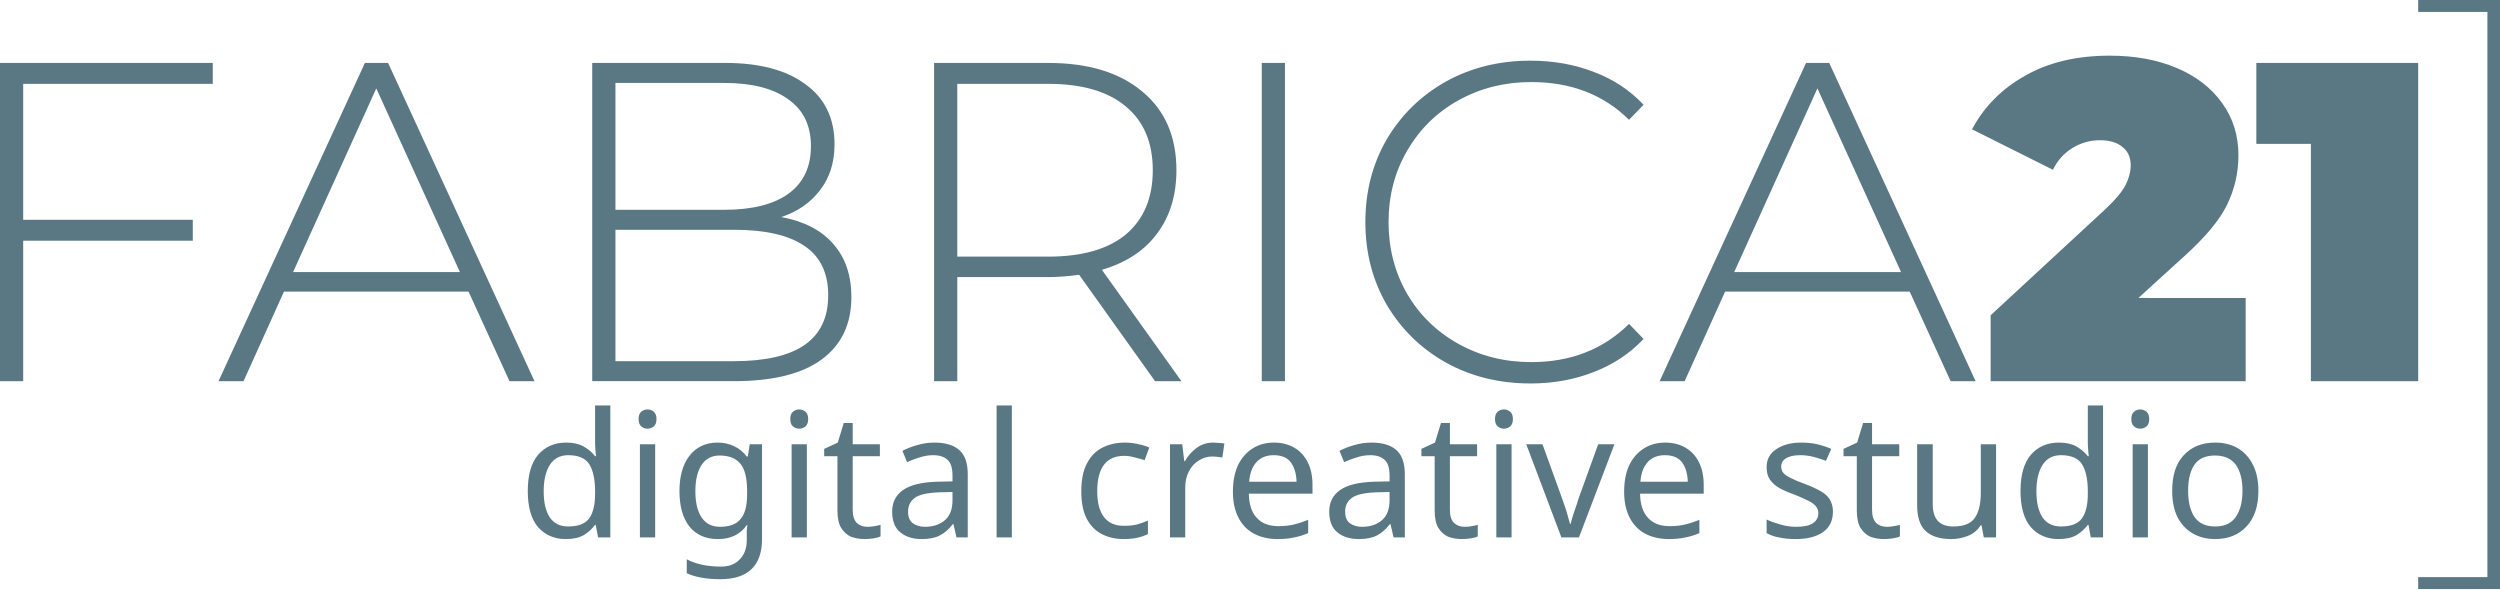
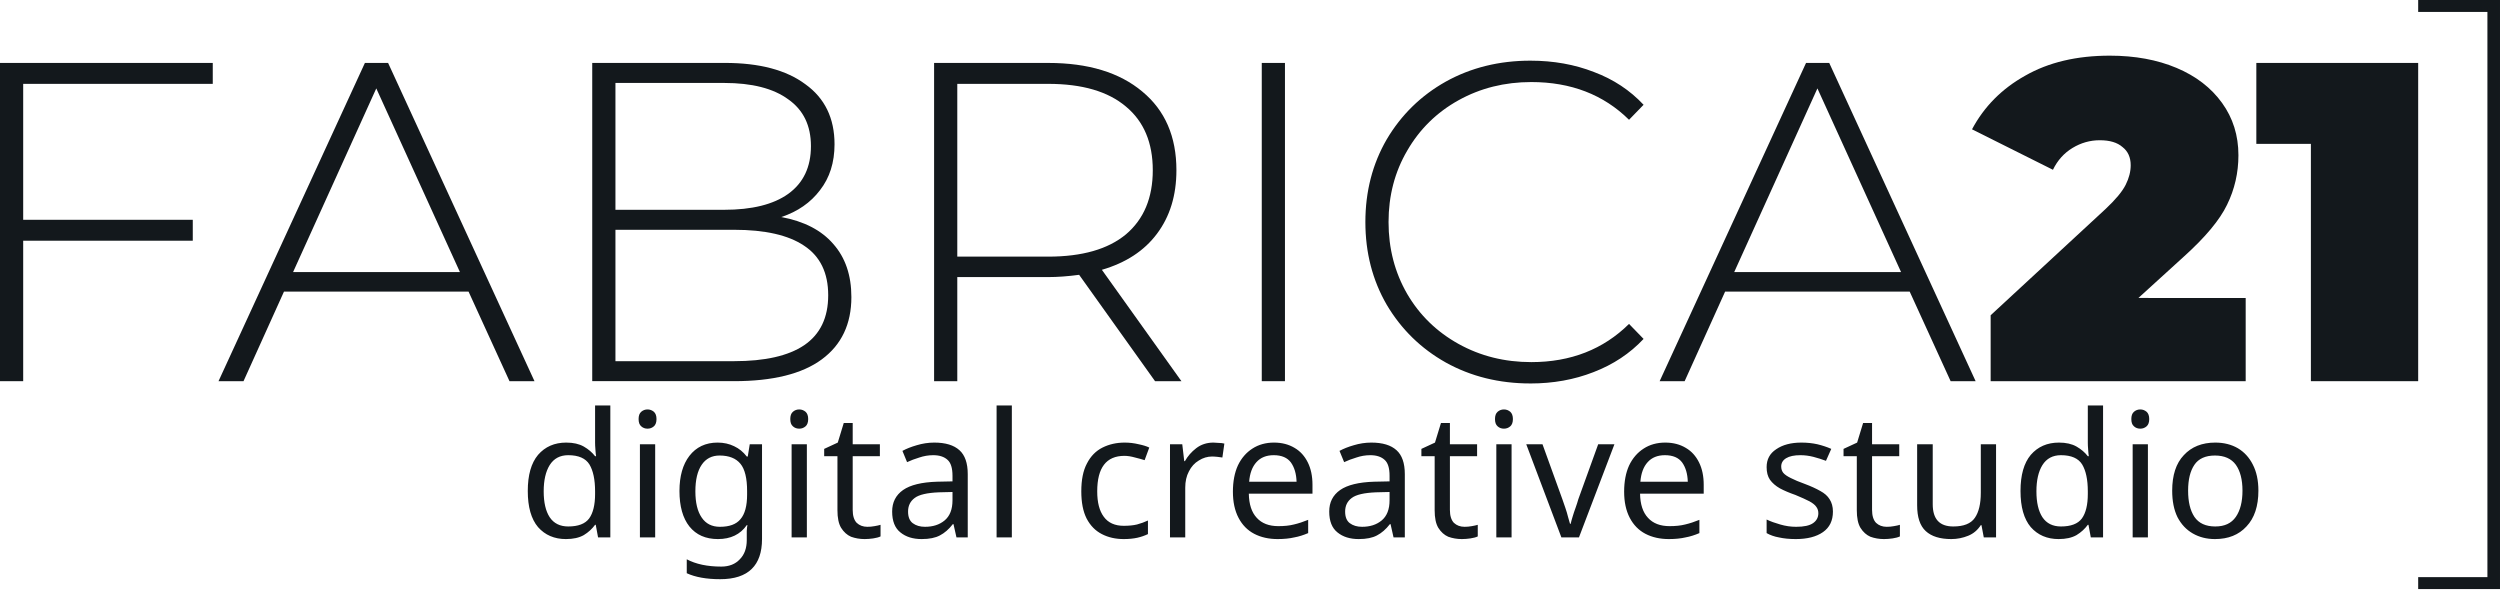
- <svg xmlns="http://www.w3.org/2000/svg" viewBox="0 0 138.329 32.594" height="123.191" width="522.817" version="1.1" id="svg8">
+ <svg xmlns="http://www.w3.org/2000/svg" id="svg8" version="1.1" viewBox="0 0 138.329 32.594" height="123.191" width="522.817">
  <defs id="defs12" />
-   <g id="g894" transform="matrix(1.1741,0,0,1.1741,-418.1019,-276.5852)" style="fill:#597884;fill-opacity:1">
-     <path d="m 357.197,239.524 v 6.406 h 7.992 v 0.986 h -7.992 v 6.62 h -1.093 v -14.998 h 10.027 v 0.986 z" style="font-style:normal;font-variant:normal;font-weight:normal;font-stretch:normal;font-size:21.425px;line-height:1.25;font-family:'Montserrat Light';-inkscape-font-specification:'Montserrat Light, ';text-align:center;letter-spacing:0px;word-spacing:0px;text-anchor:middle;fill:#597884;fill-opacity:1;stroke:none;stroke-width:0.574" id="path870" />
-     <path d="m 378.186,249.315 h -8.699 l -1.907,4.221 h -1.178 l 6.899,-14.998 h 1.093 l 6.899,14.998 h -1.178 z m -0.407,-0.921 -3.942,-8.656 -3.921,8.656 z" style="font-style:normal;font-variant:normal;font-weight:normal;font-stretch:normal;font-size:21.425px;line-height:1.25;font-family:'Montserrat Light';-inkscape-font-specification:'Montserrat Light, ';text-align:center;letter-spacing:0px;word-spacing:0px;text-anchor:middle;fill:#597884;fill-opacity:1;stroke:none;stroke-width:0.574" id="path872" />
-     <path d="m 392.928,245.801 q 1.607,0.3 2.442,1.264 0.857,0.964 0.857,2.507 0,1.907 -1.393,2.935 -1.393,1.028 -4.135,1.028 h -6.685 v -14.998 h 6.256 q 2.442,0 3.792,1.007 1.371,0.986 1.371,2.828 0,1.286 -0.686,2.164 -0.664,0.878 -1.821,1.264 z m -7.82,-6.32 v 5.978 h 5.121 q 1.971,0 3.021,-0.75 1.071,-0.771 1.071,-2.25 0,-1.457 -1.071,-2.207 -1.05,-0.771 -3.021,-0.771 z m 5.592,13.112 q 2.185,0 3.299,-0.75 1.136,-0.771 1.136,-2.357 0,-1.585 -1.136,-2.335 -1.114,-0.75 -3.299,-0.75 h -5.592 v 6.192 z" style="font-style:normal;font-variant:normal;font-weight:normal;font-stretch:normal;font-size:21.425px;line-height:1.25;font-family:'Montserrat Light';-inkscape-font-specification:'Montserrat Light, ';text-align:center;letter-spacing:0px;word-spacing:0px;text-anchor:middle;fill:#597884;fill-opacity:1;stroke:none;stroke-width:0.574" id="path874" />
-     <path d="m 410.538,253.536 -3.578,-5.013 q -0.793,0.107 -1.457,0.107 h -4.285 v 4.906 h -1.093 v -14.998 h 5.378 q 2.828,0 4.435,1.35 1.607,1.328 1.607,3.707 0,1.778 -0.921,2.999 -0.9,1.2 -2.592,1.693 l 3.749,5.249 z m -5.035,-5.87 q 2.4,0 3.664,-1.05 1.264,-1.071 1.264,-3.021 0,-1.95 -1.264,-3 -1.264,-1.071 -3.664,-1.071 h -4.285 v 8.142 z" style="font-style:normal;font-variant:normal;font-weight:normal;font-stretch:normal;font-size:21.425px;line-height:1.25;font-family:'Montserrat Light';-inkscape-font-specification:'Montserrat Light, ';text-align:center;letter-spacing:0px;word-spacing:0px;text-anchor:middle;fill:#597884;fill-opacity:1;stroke:none;stroke-width:0.574" id="path876" />
-     <path d="m 415.567,238.538 h 1.093 v 14.998 h -1.093 z" style="font-style:normal;font-variant:normal;font-weight:normal;font-stretch:normal;font-size:21.425px;line-height:1.25;font-family:'Montserrat Light';-inkscape-font-specification:'Montserrat Light, ';text-align:center;letter-spacing:0px;word-spacing:0px;text-anchor:middle;fill:#597884;fill-opacity:1;stroke:none;stroke-width:0.574" id="path878" />
-     <path d="m 428.227,253.643 q -2.207,0 -3.985,-0.986 -1.757,-0.986 -2.785,-2.721 -1.007,-1.735 -1.007,-3.899 0,-2.164 1.007,-3.899 1.028,-1.735 2.785,-2.721 1.778,-0.986 3.985,-0.986 1.628,0 2.999,0.536 1.371,0.514 2.335,1.543 l -0.686,0.707 q -1.8,-1.778 -4.606,-1.778 -1.885,0 -3.428,0.857 -1.543,0.857 -2.421,2.378 -0.878,1.5 -0.878,3.364 0,1.864 0.878,3.385 0.878,1.5 2.421,2.357 1.543,0.857 3.428,0.857 2.785,0 4.606,-1.8 l 0.686,0.707 q -0.964,1.028 -2.357,1.564 -1.371,0.536 -2.978,0.536 z" style="font-style:normal;font-variant:normal;font-weight:normal;font-stretch:normal;font-size:21.425px;line-height:1.25;font-family:'Montserrat Light';-inkscape-font-specification:'Montserrat Light, ';text-align:center;letter-spacing:0px;word-spacing:0px;text-anchor:middle;fill:#597884;fill-opacity:1;stroke:none;stroke-width:0.574" id="path880" />
-     <path d="m 446.102,249.315 h -8.699 l -1.907,4.221 h -1.178 l 6.899,-14.998 h 1.093 l 6.899,14.998 h -1.178 z m -0.407,-0.921 -3.942,-8.656 -3.921,8.656 z" style="font-style:normal;font-variant:normal;font-weight:normal;font-stretch:normal;font-size:21.425px;line-height:1.25;font-family:'Montserrat Light';-inkscape-font-specification:'Montserrat Light, ';text-align:center;letter-spacing:0px;word-spacing:0px;text-anchor:middle;fill:#597884;fill-opacity:1;stroke:none;stroke-width:0.574" id="path882" />
-     <path d="m 461.936,249.615 v 3.921 h -12.019 v -3.107 l 5.421,-5.013 q 0.707,-0.664 0.943,-1.136 0.236,-0.471 0.236,-0.921 0,-0.557 -0.386,-0.857 -0.364,-0.321 -1.071,-0.321 -0.686,0 -1.286,0.364 -0.6,0.364 -0.921,1.028 l -3.814,-1.907 q 0.857,-1.607 2.507,-2.528 1.65,-0.943 3.985,-0.943 1.778,0 3.149,0.578 1.371,0.578 2.143,1.65 0.771,1.071 0.771,2.464 0,1.243 -0.536,2.335 -0.514,1.071 -2.035,2.442 l -2.143,1.95 z" style="font-style:normal;font-variant:normal;font-weight:normal;font-stretch:normal;font-size:21.425px;line-height:1.25;font-family:'Montserrat Black';-inkscape-font-specification:'Montserrat Black, ';text-align:center;letter-spacing:0px;word-spacing:0px;text-anchor:middle;fill:#597884;fill-opacity:1;stroke:none;stroke-width:0.574" id="path884" />
-     <path d="m 470.065,238.538 v 14.998 h -5.056 V 242.352 h -2.571 v -3.814 z" style="font-style:normal;font-variant:normal;font-weight:normal;font-stretch:normal;font-size:21.425px;line-height:1.25;font-family:'Montserrat Black';-inkscape-font-specification:'Montserrat Black, ';text-align:center;letter-spacing:0px;word-spacing:0px;text-anchor:middle;fill:#597884;fill-opacity:1;stroke:none;stroke-width:0.574" id="path886" />
-     <text xml:space="preserve" style="font-style:normal;font-variant:normal;font-weight:normal;font-stretch:normal;font-size:8.187px;line-height:1.25;font-family:'Montserrat Thin';-inkscape-font-specification:'Montserrat Thin, ';text-align:center;letter-spacing:0px;word-spacing:0px;text-anchor:middle;fill:#597884;fill-opacity:1;stroke:none;stroke-width:0.219" x="427.07" y="260.898" id="text890">
-       <tspan id="tspan888" x="427.07" y="260.898" style="font-style:normal;font-variant:normal;font-weight:normal;font-stretch:normal;font-family:'Montserrat Light';-inkscape-font-specification:'Montserrat Light, ';fill:#597884;fill-opacity:1;stroke-width:0.219">digital creative studio</tspan>
+   <g id="g894" transform="matrix(1.1741,0,0,1.1741,-418.1019,-276.5852)" style="fill:#00060a;fill-opacity:0.925">
+     <path d="m 357.197,239.524 v 6.406 h 7.992 v 0.986 h -7.992 v 6.62 h -1.093 v -14.998 h 10.027 v 0.986 z" style="font-style:normal;font-variant:normal;font-weight:normal;font-stretch:normal;font-size:21.425px;line-height:1.25;font-family:'Montserrat Light';-inkscape-font-specification:'Montserrat Light, ';text-align:center;letter-spacing:0px;word-spacing:0px;text-anchor:middle;fill:#00060a;fill-opacity:0.925;stroke:none;stroke-width:0.574" id="path870" />
+     <path d="m 378.186,249.315 h -8.699 l -1.907,4.221 h -1.178 l 6.899,-14.998 h 1.093 l 6.899,14.998 h -1.178 z m -0.407,-0.921 -3.942,-8.656 -3.921,8.656 z" style="font-style:normal;font-variant:normal;font-weight:normal;font-stretch:normal;font-size:21.425px;line-height:1.25;font-family:'Montserrat Light';-inkscape-font-specification:'Montserrat Light, ';text-align:center;letter-spacing:0px;word-spacing:0px;text-anchor:middle;fill:#00060a;fill-opacity:0.925;stroke:none;stroke-width:0.574" id="path872" />
+     <path d="m 392.928,245.801 q 1.607,0.3 2.442,1.264 0.857,0.964 0.857,2.507 0,1.907 -1.393,2.935 -1.393,1.028 -4.135,1.028 h -6.685 v -14.998 h 6.256 q 2.442,0 3.792,1.007 1.371,0.986 1.371,2.828 0,1.286 -0.686,2.164 -0.664,0.878 -1.821,1.264 z m -7.82,-6.32 v 5.978 h 5.121 q 1.971,0 3.021,-0.75 1.071,-0.771 1.071,-2.25 0,-1.457 -1.071,-2.207 -1.05,-0.771 -3.021,-0.771 z m 5.592,13.112 q 2.185,0 3.299,-0.75 1.136,-0.771 1.136,-2.357 0,-1.585 -1.136,-2.335 -1.114,-0.75 -3.299,-0.75 h -5.592 v 6.192 z" style="font-style:normal;font-variant:normal;font-weight:normal;font-stretch:normal;font-size:21.425px;line-height:1.25;font-family:'Montserrat Light';-inkscape-font-specification:'Montserrat Light, ';text-align:center;letter-spacing:0px;word-spacing:0px;text-anchor:middle;fill:#00060a;fill-opacity:0.925;stroke:none;stroke-width:0.574" id="path874" />
+     <path d="m 410.538,253.536 -3.578,-5.013 q -0.793,0.107 -1.457,0.107 h -4.285 v 4.906 h -1.093 v -14.998 h 5.378 q 2.828,0 4.435,1.35 1.607,1.328 1.607,3.707 0,1.778 -0.921,2.999 -0.9,1.2 -2.592,1.693 l 3.749,5.249 z m -5.035,-5.87 q 2.4,0 3.664,-1.05 1.264,-1.071 1.264,-3.021 0,-1.95 -1.264,-3 -1.264,-1.071 -3.664,-1.071 h -4.285 v 8.142 z" style="font-style:normal;font-variant:normal;font-weight:normal;font-stretch:normal;font-size:21.425px;line-height:1.25;font-family:'Montserrat Light';-inkscape-font-specification:'Montserrat Light, ';text-align:center;letter-spacing:0px;word-spacing:0px;text-anchor:middle;fill:#00060a;fill-opacity:0.925;stroke:none;stroke-width:0.574" id="path876" />
+     <path d="m 415.567,238.538 h 1.093 v 14.998 h -1.093 z" style="font-style:normal;font-variant:normal;font-weight:normal;font-stretch:normal;font-size:21.425px;line-height:1.25;font-family:'Montserrat Light';-inkscape-font-specification:'Montserrat Light, ';text-align:center;letter-spacing:0px;word-spacing:0px;text-anchor:middle;fill:#00060a;fill-opacity:0.925;stroke:none;stroke-width:0.574" id="path878" />
+     <path d="m 428.227,253.643 q -2.207,0 -3.985,-0.986 -1.757,-0.986 -2.785,-2.721 -1.007,-1.735 -1.007,-3.899 0,-2.164 1.007,-3.899 1.028,-1.735 2.785,-2.721 1.778,-0.986 3.985,-0.986 1.628,0 2.999,0.536 1.371,0.514 2.335,1.543 l -0.686,0.707 q -1.8,-1.778 -4.606,-1.778 -1.885,0 -3.428,0.857 -1.543,0.857 -2.421,2.378 -0.878,1.5 -0.878,3.364 0,1.864 0.878,3.385 0.878,1.5 2.421,2.357 1.543,0.857 3.428,0.857 2.785,0 4.606,-1.8 l 0.686,0.707 q -0.964,1.028 -2.357,1.564 -1.371,0.536 -2.978,0.536 z" style="font-style:normal;font-variant:normal;font-weight:normal;font-stretch:normal;font-size:21.425px;line-height:1.25;font-family:'Montserrat Light';-inkscape-font-specification:'Montserrat Light, ';text-align:center;letter-spacing:0px;word-spacing:0px;text-anchor:middle;fill:#00060a;fill-opacity:0.925;stroke:none;stroke-width:0.574" id="path880" />
+     <path d="m 446.102,249.315 h -8.699 l -1.907,4.221 h -1.178 l 6.899,-14.998 h 1.093 l 6.899,14.998 h -1.178 z m -0.407,-0.921 -3.942,-8.656 -3.921,8.656 z" style="font-style:normal;font-variant:normal;font-weight:normal;font-stretch:normal;font-size:21.425px;line-height:1.25;font-family:'Montserrat Light';-inkscape-font-specification:'Montserrat Light, ';text-align:center;letter-spacing:0px;word-spacing:0px;text-anchor:middle;fill:#00060a;fill-opacity:0.925;stroke:none;stroke-width:0.574" id="path882" />
+     <path d="m 461.936,249.615 v 3.921 h -12.019 v -3.107 l 5.421,-5.013 q 0.707,-0.664 0.943,-1.136 0.236,-0.471 0.236,-0.921 0,-0.557 -0.386,-0.857 -0.364,-0.321 -1.071,-0.321 -0.686,0 -1.286,0.364 -0.6,0.364 -0.921,1.028 l -3.814,-1.907 q 0.857,-1.607 2.507,-2.528 1.65,-0.943 3.985,-0.943 1.778,0 3.149,0.578 1.371,0.578 2.143,1.65 0.771,1.071 0.771,2.464 0,1.243 -0.536,2.335 -0.514,1.071 -2.035,2.442 l -2.143,1.95 z" style="font-style:normal;font-variant:normal;font-weight:normal;font-stretch:normal;font-size:21.425px;line-height:1.25;font-family:'Montserrat Black';-inkscape-font-specification:'Montserrat Black, ';text-align:center;letter-spacing:0px;word-spacing:0px;text-anchor:middle;fill:#00060a;fill-opacity:0.925;stroke:none;stroke-width:0.574" id="path884" />
+     <path d="m 470.065,238.538 v 14.998 h -5.056 V 242.352 h -2.571 v -3.814 z" style="font-style:normal;font-variant:normal;font-weight:normal;font-stretch:normal;font-size:21.425px;line-height:1.25;font-family:'Montserrat Black';-inkscape-font-specification:'Montserrat Black, ';text-align:center;letter-spacing:0px;word-spacing:0px;text-anchor:middle;fill:#00060a;fill-opacity:0.925;stroke:none;stroke-width:0.574" id="path886" />
+     <text xml:space="preserve" style="font-style:normal;font-variant:normal;font-weight:normal;font-stretch:normal;font-size:8.187px;line-height:1.25;font-family:'Montserrat Thin';-inkscape-font-specification:'Montserrat Thin, ';text-align:center;letter-spacing:0px;word-spacing:0px;text-anchor:middle;fill:#00060a;fill-opacity:0.925;stroke:none;stroke-width:0.219" x="427.07" y="260.898" id="text890">
+       <tspan id="tspan888" x="427.07" y="260.898" style="font-style:normal;font-variant:normal;font-weight:normal;font-stretch:normal;font-family:'Montserrat Light';-inkscape-font-specification:'Montserrat Light, ';fill:#00060a;fill-opacity:0.925;stroke-width:0.219">digital creative studio</tspan>
    </text>
-     <path id="path892" style="font-style:normal;font-variant:normal;font-weight:normal;font-stretch:normal;font-size:9.878px;line-height:1.25;font-family:'Montserrat Thin';-inkscape-font-specification:'Montserrat Thin, ';text-align:center;letter-spacing:0px;word-spacing:0px;text-anchor:middle;fill:#597884;fill-opacity:1;stroke:none;stroke-width:0.794" d="m 470.065,263.333 v -0.564 h 3.263 v -26.634 h -3.263 v -0.564 h 3.856 v 27.761 z" />
+     <path id="path892" style="font-style:normal;font-variant:normal;font-weight:normal;font-stretch:normal;font-size:9.878px;line-height:1.25;font-family:'Montserrat Thin';-inkscape-font-specification:'Montserrat Thin, ';text-align:center;letter-spacing:0px;word-spacing:0px;text-anchor:middle;fill:#00060a;fill-opacity:0.925;stroke:none;stroke-width:0.794" d="m 470.065,263.333 v -0.564 h 3.263 v -26.634 h -3.263 v -0.564 h 3.856 v 27.761 z" />
  </g>
</svg>
